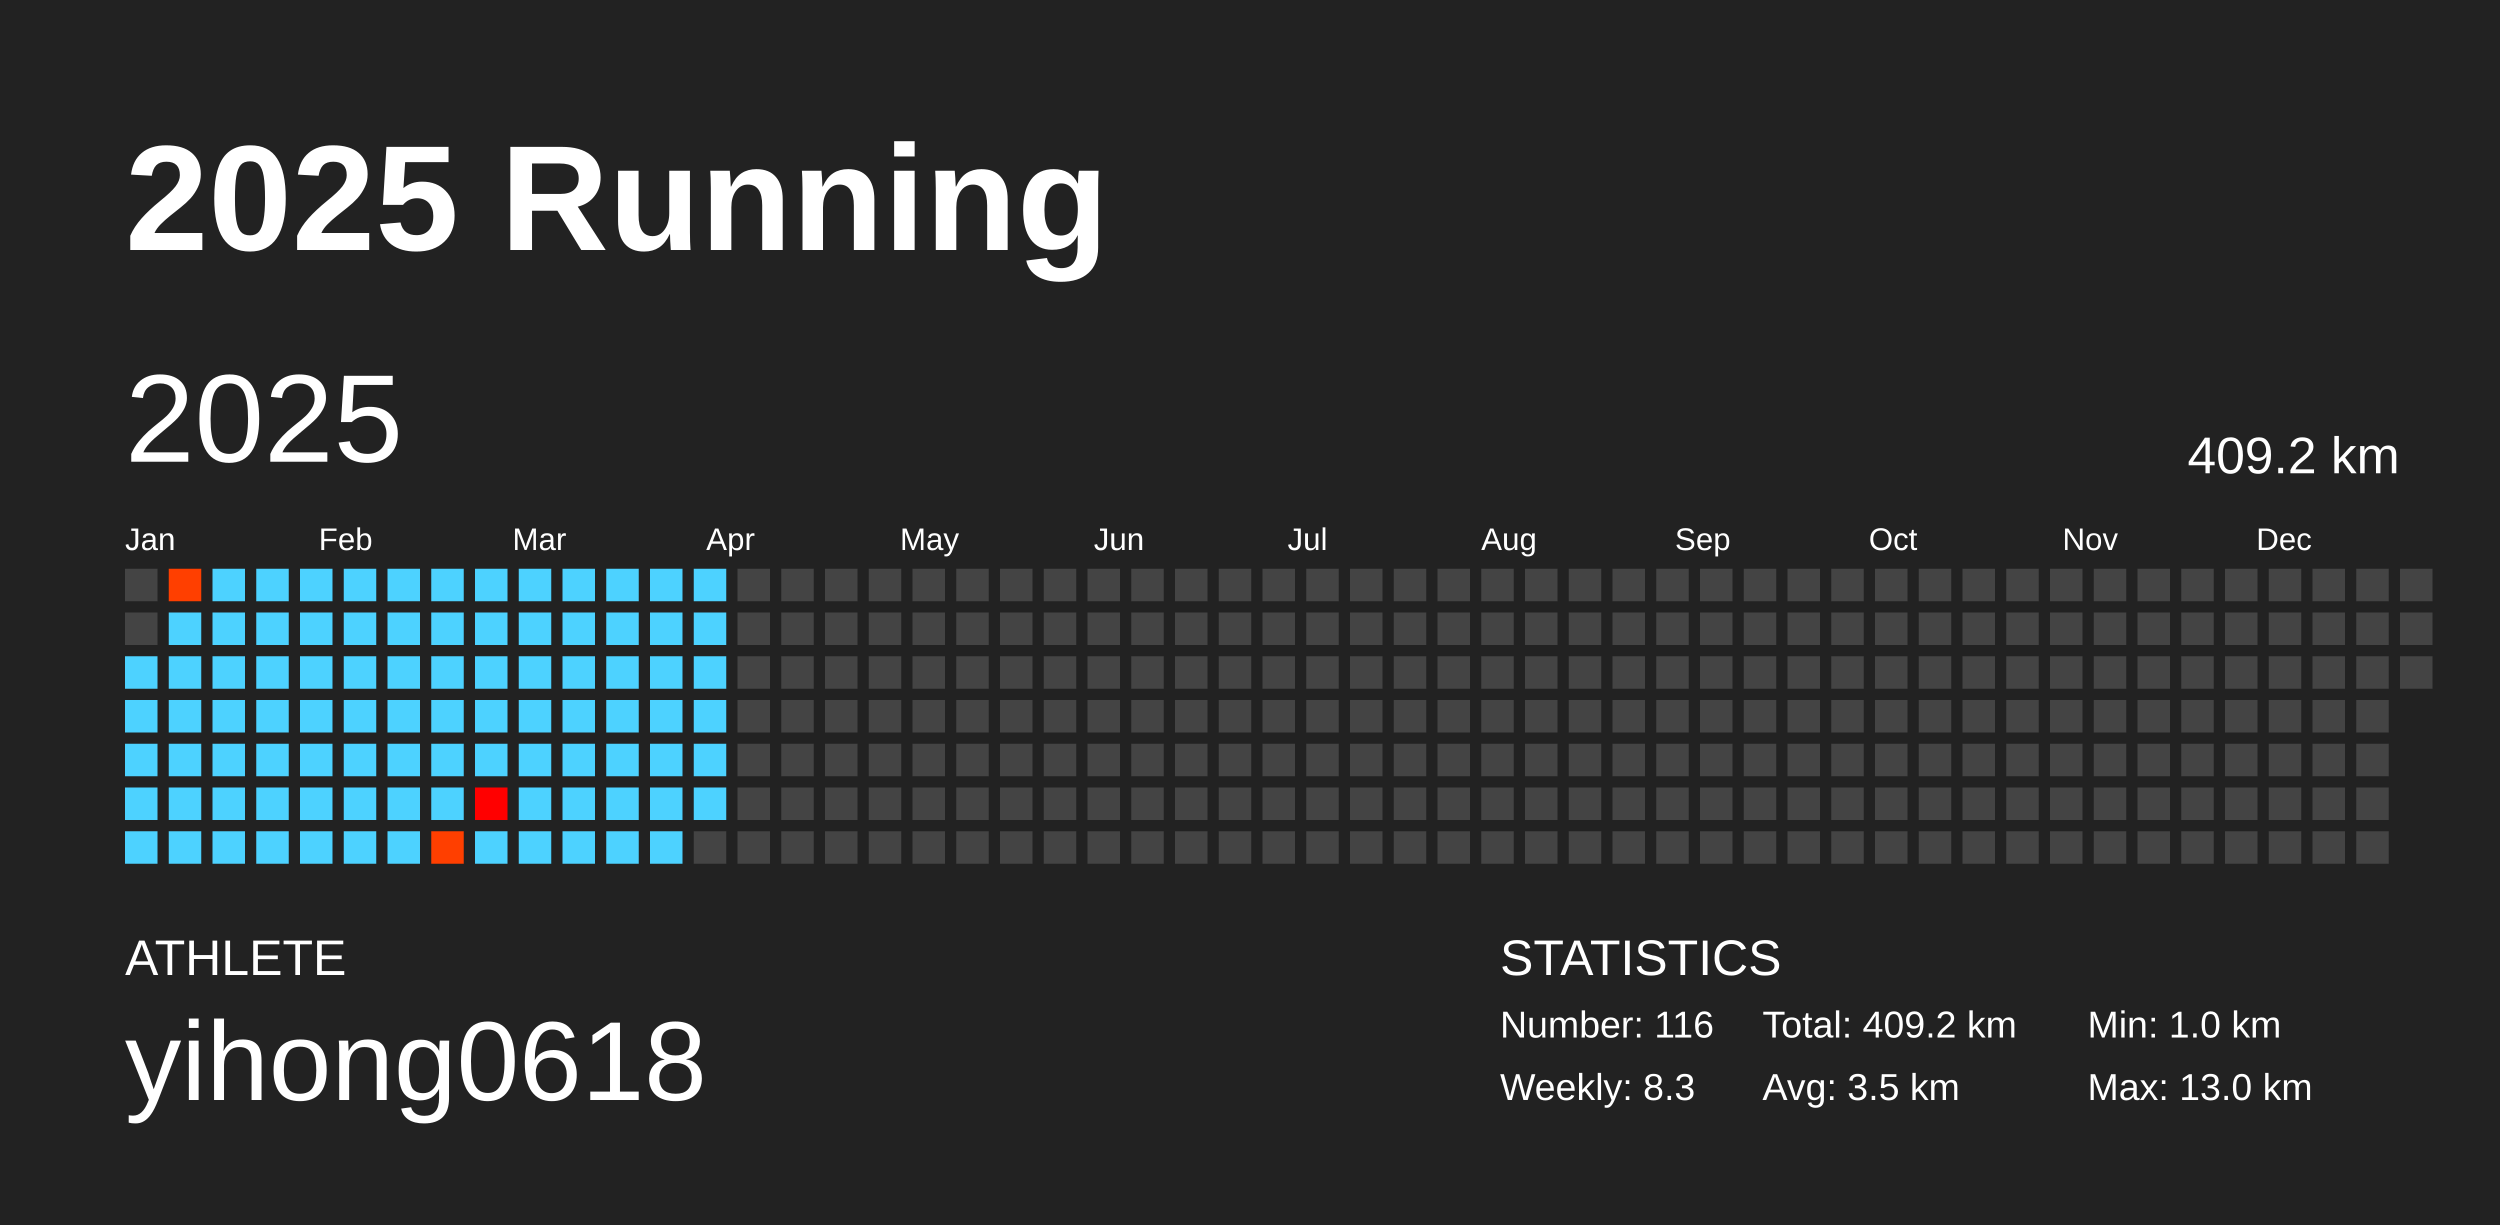
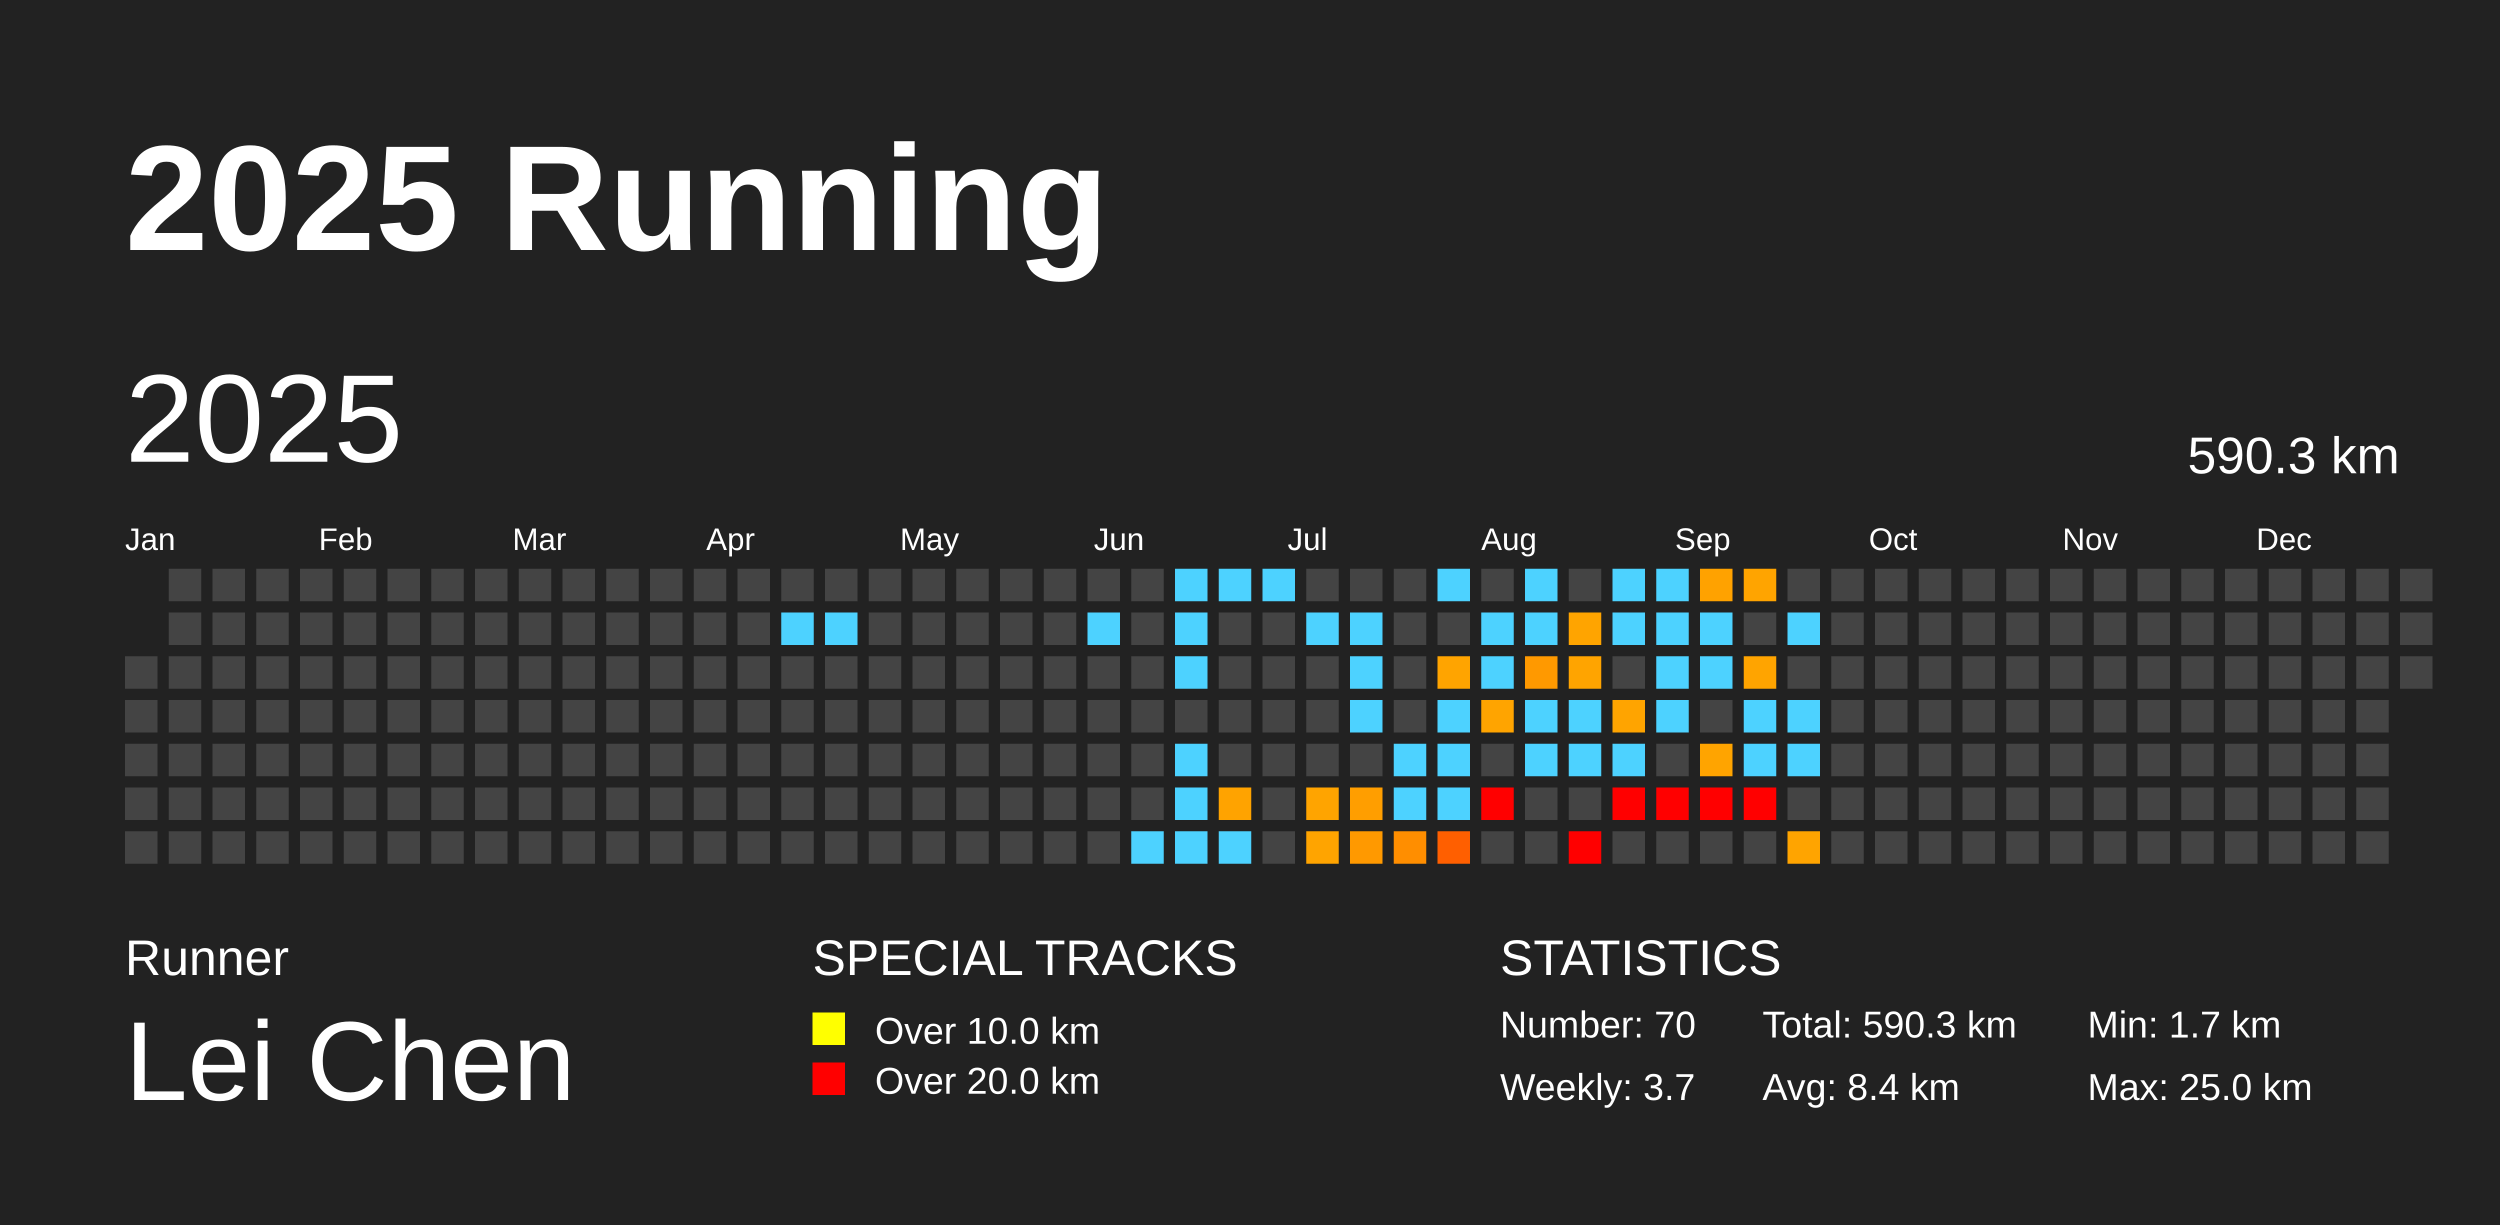
<svg xmlns="http://www.w3.org/2000/svg" baseProfile="full" height="98mm" version="1.1" viewBox="0,0,200,98" width="200mm">
  <defs />
  <rect fill="#222222" height="98" width="200" x="0" y="0" />
  <text fill="#FFFFFF" style="font-size:12px; font-family:Arial; font-weight:bold;" x="10" y="20">2025 Running</text>
-   <text fill="#FFFFFF" style="font-size:4px; font-family:Arial" x="10" y="78">ATHLETE</text>
-   <text fill="#FFFFFF" style="font-size:9px; font-family:Arial" x="10" y="88">yihong0618</text>
+   <text fill="#FFFFFF" style="font-size:4px; font-family:Arial" x="10" y="78">Runner</text>
+   <text fill="#FFFFFF" style="font-size:9px; font-family:Arial" x="10" y="88">Lei Chen</text>
+   <text fill="#FFFFFF" style="font-size:4px; font-family:Arial" x="65" y="78">SPECIAL TRACKS</text>
+   <rect fill="yellow" height="2.6" width="2.6" x="65" y="81" />
+   <text fill="#FFFFFF" style="font-size:3px; font-family:Arial" x="70" y="83.5">Over 10.0 km</text>
+   <rect fill="red" height="2.6" width="2.6" x="65" y="85" />
+   <text fill="#FFFFFF" style="font-size:3px; font-family:Arial" x="70" y="87.5">Over 20.0 km</text>
  <text fill="#FFFFFF" style="font-size:4px; font-family:Arial" x="120" y="78">STATISTICS</text>
-   <text fill="#FFFFFF" style="font-size:3px; font-family:Arial" x="120" y="83">Number: 116</text>
-   <text fill="#FFFFFF" style="font-size:3px; font-family:Arial" x="120" y="88">Weekly: 8.3</text>
-   <text fill="#FFFFFF" style="font-size:3px; font-family:Arial" x="141" y="83">Total: 409.2 km</text>
-   <text fill="#FFFFFF" style="font-size:3px; font-family:Arial" x="141" y="88">Avg: 3.5 km</text>
-   <text fill="#FFFFFF" style="font-size:3px; font-family:Arial" x="167" y="83">Min: 1.0 km</text>
-   <text fill="#FFFFFF" style="font-size:3px; font-family:Arial" x="167" y="88">Max: 13.0 km</text>
+   <text fill="#FFFFFF" style="font-size:3px; font-family:Arial" x="120" y="83">Number: 70</text>
+   <text fill="#FFFFFF" style="font-size:3px; font-family:Arial" x="120" y="88">Weekly: 3.7</text>
+   <text fill="#FFFFFF" style="font-size:3px; font-family:Arial" x="141" y="83">Total: 590.3 km</text>
+   <text fill="#FFFFFF" style="font-size:3px; font-family:Arial" x="141" y="88">Avg: 8.4 km</text>
+   <text fill="#FFFFFF" style="font-size:3px; font-family:Arial" x="167" y="83">Min: 1.7 km</text>
+   <text fill="#FFFFFF" style="font-size:3px; font-family:Arial" x="167" y="88">Max: 25.0 km</text>
  <text dominant-baseline="hanging" fill="#FFFFFF" style="font-size:10.0px; font-family:Arial;" x="10" y="30">2025</text>
-   <text dominant-baseline="hanging" fill="#FFFFFF" style="font-size:4.125px; font-family:Arial;" x="175" y="35">409.2 km</text>
+   <text dominant-baseline="hanging" fill="#FFFFFF" style="font-size:4.125px; font-family:Arial;" x="175" y="35">590.3 km</text>
  <text fill="#FFFFFF" style="font-size:2.5px; font-family:Arial" x="10.0" y="44">Jan</text>
  <text fill="#FFFFFF" style="font-size:2.5px; font-family:Arial" x="25.5" y="44">Feb</text>
  <text fill="#FFFFFF" style="font-size:2.5px; font-family:Arial" x="41.0" y="44">Mar</text>
  <text fill="#FFFFFF" style="font-size:2.5px; font-family:Arial" x="56.5" y="44">Apr</text>
  <text fill="#FFFFFF" style="font-size:2.5px; font-family:Arial" x="72.0" y="44">May</text>
  <text fill="#FFFFFF" style="font-size:2.5px; font-family:Arial" x="87.5" y="44">Jun</text>
  <text fill="#FFFFFF" style="font-size:2.5px; font-family:Arial" x="103.0" y="44">Jul</text>
  <text fill="#FFFFFF" style="font-size:2.5px; font-family:Arial" x="118.5" y="44">Aug</text>
  <text fill="#FFFFFF" style="font-size:2.5px; font-family:Arial" x="134.0" y="44">Sep</text>
  <text fill="#FFFFFF" style="font-size:2.5px; font-family:Arial" x="149.5" y="44">Oct</text>
  <text fill="#FFFFFF" style="font-size:2.5px; font-family:Arial" x="165.0" y="44">Nov</text>
  <text fill="#FFFFFF" style="font-size:2.5px; font-family:Arial" x="180.5" y="44">Dec</text>
-   <rect fill="#444444" height="2.6" width="2.6" x="10.0" y="45.5" />
-   <rect fill="#444444" height="2.6" width="2.6" x="10.0" y="49.0" />
-   <rect fill="#4dd2ff" height="2.6" width="2.6" x="10.0" y="52.5" />
-   <rect fill="#4dd2ff" height="2.6" width="2.6" x="10.0" y="56.0" />
-   <rect fill="#4dd2ff" height="2.6" width="2.6" x="10.0" y="59.5" />
-   <rect fill="#4dd2ff" height="2.6" width="2.6" x="10.0" y="63.0" />
-   <rect fill="#4dd2ff" height="2.6" width="2.6" x="10.0" y="66.5" />
-   <rect fill="#ff3f00" height="2.6" width="2.6" x="13.5" y="45.5" />
-   <rect fill="#4dd2ff" height="2.6" width="2.6" x="13.5" y="49.0" />
-   <rect fill="#4dd2ff" height="2.6" width="2.6" x="13.5" y="52.5" />
-   <rect fill="#4dd2ff" height="2.6" width="2.6" x="13.5" y="56.0" />
-   <rect fill="#4dd2ff" height="2.6" width="2.6" x="13.5" y="59.5" />
-   <rect fill="#4dd2ff" height="2.6" width="2.6" x="13.5" y="63.0" />
-   <rect fill="#4dd2ff" height="2.6" width="2.6" x="13.5" y="66.5" />
-   <rect fill="#4dd2ff" height="2.6" width="2.6" x="17.0" y="45.5" />
-   <rect fill="#4dd2ff" height="2.6" width="2.6" x="17.0" y="49.0" />
-   <rect fill="#4dd2ff" height="2.6" width="2.6" x="17.0" y="52.5" />
-   <rect fill="#4dd2ff" height="2.6" width="2.6" x="17.0" y="56.0" />
-   <rect fill="#4dd2ff" height="2.6" width="2.6" x="17.0" y="59.5" />
-   <rect fill="#4dd2ff" height="2.6" width="2.6" x="17.0" y="63.0" />
-   <rect fill="#4dd2ff" height="2.6" width="2.6" x="17.0" y="66.5" />
-   <rect fill="#4dd2ff" height="2.6" width="2.6" x="20.5" y="45.5" />
-   <rect fill="#4dd2ff" height="2.6" width="2.6" x="20.5" y="49.0" />
-   <rect fill="#4dd2ff" height="2.6" width="2.6" x="20.5" y="52.5" />
-   <rect fill="#4dd2ff" height="2.6" width="2.6" x="20.5" y="56.0" />
-   <rect fill="#4dd2ff" height="2.6" width="2.6" x="20.5" y="59.5" />
-   <rect fill="#4dd2ff" height="2.6" width="2.6" x="20.5" y="63.0" />
-   <rect fill="#4dd2ff" height="2.6" width="2.6" x="20.5" y="66.5" />
-   <rect fill="#4dd2ff" height="2.6" width="2.6" x="24.0" y="45.5" />
-   <rect fill="#4dd2ff" height="2.6" width="2.6" x="24.0" y="49.0" />
-   <rect fill="#4dd2ff" height="2.6" width="2.6" x="24.0" y="52.5" />
-   <rect fill="#4dd2ff" height="2.6" width="2.6" x="24.0" y="56.0" />
-   <rect fill="#4dd2ff" height="2.6" width="2.6" x="24.0" y="59.5" />
-   <rect fill="#4dd2ff" height="2.6" width="2.6" x="24.0" y="63.0" />
-   <rect fill="#4dd2ff" height="2.6" width="2.6" x="24.0" y="66.5" />
-   <rect fill="#4dd2ff" height="2.6" width="2.6" x="27.5" y="45.5" />
-   <rect fill="#4dd2ff" height="2.6" width="2.6" x="27.5" y="49.0" />
-   <rect fill="#4dd2ff" height="2.6" width="2.6" x="27.5" y="52.5" />
-   <rect fill="#4dd2ff" height="2.6" width="2.6" x="27.5" y="56.0" />
-   <rect fill="#4dd2ff" height="2.6" width="2.6" x="27.5" y="59.5" />
-   <rect fill="#4dd2ff" height="2.6" width="2.6" x="27.5" y="63.0" />
-   <rect fill="#4dd2ff" height="2.6" width="2.6" x="27.5" y="66.5" />
-   <rect fill="#4dd2ff" height="2.6" width="2.6" x="31.0" y="45.5" />
-   <rect fill="#4dd2ff" height="2.6" width="2.6" x="31.0" y="49.0" />
-   <rect fill="#4dd2ff" height="2.6" width="2.6" x="31.0" y="52.5" />
-   <rect fill="#4dd2ff" height="2.6" width="2.6" x="31.0" y="56.0" />
-   <rect fill="#4dd2ff" height="2.6" width="2.6" x="31.0" y="59.5" />
-   <rect fill="#4dd2ff" height="2.6" width="2.6" x="31.0" y="63.0" />
-   <rect fill="#4dd2ff" height="2.6" width="2.6" x="31.0" y="66.5" />
-   <rect fill="#4dd2ff" height="2.6" width="2.6" x="34.5" y="45.5" />
-   <rect fill="#4dd2ff" height="2.6" width="2.6" x="34.5" y="49.0" />
-   <rect fill="#4dd2ff" height="2.6" width="2.6" x="34.5" y="52.5" />
-   <rect fill="#4dd2ff" height="2.6" width="2.6" x="34.5" y="56.0" />
-   <rect fill="#4dd2ff" height="2.6" width="2.6" x="34.5" y="59.5" />
-   <rect fill="#4dd2ff" height="2.6" width="2.6" x="34.5" y="63.0" />
-   <rect fill="#ff3f00" height="2.6" width="2.6" x="34.5" y="66.5" />
-   <rect fill="#4dd2ff" height="2.6" width="2.6" x="38.0" y="45.5" />
-   <rect fill="#4dd2ff" height="2.6" width="2.6" x="38.0" y="49.0" />
-   <rect fill="#4dd2ff" height="2.6" width="2.6" x="38.0" y="52.5" />
-   <rect fill="#4dd2ff" height="2.6" width="2.6" x="38.0" y="56.0" />
-   <rect fill="#4dd2ff" height="2.6" width="2.6" x="38.0" y="59.5" />
-   <rect fill="#ff0000" height="2.6" width="2.6" x="38.0" y="63.0" />
-   <rect fill="#4dd2ff" height="2.6" width="2.6" x="38.0" y="66.5" />
-   <rect fill="#4dd2ff" height="2.6" width="2.6" x="41.5" y="45.5" />
-   <rect fill="#4dd2ff" height="2.6" width="2.6" x="41.5" y="49.0" />
-   <rect fill="#4dd2ff" height="2.6" width="2.6" x="41.5" y="52.5" />
-   <rect fill="#4dd2ff" height="2.6" width="2.6" x="41.5" y="56.0" />
-   <rect fill="#4dd2ff" height="2.6" width="2.6" x="41.5" y="59.5" />
-   <rect fill="#4dd2ff" height="2.6" width="2.6" x="41.5" y="63.0" />
-   <rect fill="#4dd2ff" height="2.6" width="2.6" x="41.5" y="66.5" />
-   <rect fill="#4dd2ff" height="2.6" width="2.6" x="45.0" y="45.5" />
-   <rect fill="#4dd2ff" height="2.6" width="2.6" x="45.0" y="49.0" />
-   <rect fill="#4dd2ff" height="2.6" width="2.6" x="45.0" y="52.5" />
-   <rect fill="#4dd2ff" height="2.6" width="2.6" x="45.0" y="56.0" />
-   <rect fill="#4dd2ff" height="2.6" width="2.6" x="45.0" y="59.5" />
-   <rect fill="#4dd2ff" height="2.6" width="2.6" x="45.0" y="63.0" />
-   <rect fill="#4dd2ff" height="2.6" width="2.6" x="45.0" y="66.5" />
-   <rect fill="#4dd2ff" height="2.6" width="2.6" x="48.5" y="45.5" />
-   <rect fill="#4dd2ff" height="2.6" width="2.6" x="48.5" y="49.0" />
-   <rect fill="#4dd2ff" height="2.6" width="2.6" x="48.5" y="52.5" />
-   <rect fill="#4dd2ff" height="2.6" width="2.6" x="48.5" y="56.0" />
-   <rect fill="#4dd2ff" height="2.6" width="2.6" x="48.5" y="59.5" />
-   <rect fill="#4dd2ff" height="2.6" width="2.6" x="48.5" y="63.0" />
-   <rect fill="#4dd2ff" height="2.6" width="2.6" x="48.5" y="66.5" />
-   <rect fill="#4dd2ff" height="2.6" width="2.6" x="52.0" y="45.5" />
-   <rect fill="#4dd2ff" height="2.6" width="2.6" x="52.0" y="49.0" />
-   <rect fill="#4dd2ff" height="2.6" width="2.6" x="52.0" y="52.5" />
-   <rect fill="#4dd2ff" height="2.6" width="2.6" x="52.0" y="56.0" />
-   <rect fill="#4dd2ff" height="2.6" width="2.6" x="52.0" y="59.5" />
-   <rect fill="#4dd2ff" height="2.6" width="2.6" x="52.0" y="63.0" />
-   <rect fill="#4dd2ff" height="2.6" width="2.6" x="52.0" y="66.5" />
-   <rect fill="#4dd2ff" height="2.6" width="2.6" x="55.5" y="45.5" />
-   <rect fill="#4dd2ff" height="2.6" width="2.6" x="55.5" y="49.0" />
-   <rect fill="#4dd2ff" height="2.6" width="2.6" x="55.5" y="52.5" />
-   <rect fill="#4dd2ff" height="2.6" width="2.6" x="55.5" y="56.0" />
-   <rect fill="#4dd2ff" height="2.6" width="2.6" x="55.5" y="59.5" />
-   <rect fill="#4dd2ff" height="2.6" width="2.6" x="55.5" y="63.0" />
+   <rect fill="#444444" height="2.6" width="2.6" x="10.0" y="52.5" />
+   <rect fill="#444444" height="2.6" width="2.6" x="10.0" y="56.0" />
+   <rect fill="#444444" height="2.6" width="2.6" x="10.0" y="59.5" />
+   <rect fill="#444444" height="2.6" width="2.6" x="10.0" y="63.0" />
+   <rect fill="#444444" height="2.6" width="2.6" x="10.0" y="66.5" />
+   <rect fill="#444444" height="2.6" width="2.6" x="13.5" y="45.5" />
+   <rect fill="#444444" height="2.6" width="2.6" x="13.5" y="49.0" />
+   <rect fill="#444444" height="2.6" width="2.6" x="13.5" y="52.5" />
+   <rect fill="#444444" height="2.6" width="2.6" x="13.5" y="56.0" />
+   <rect fill="#444444" height="2.6" width="2.6" x="13.5" y="59.5" />
+   <rect fill="#444444" height="2.6" width="2.6" x="13.5" y="63.0" />
+   <rect fill="#444444" height="2.6" width="2.6" x="13.5" y="66.5" />
+   <rect fill="#444444" height="2.6" width="2.6" x="17.0" y="45.5" />
+   <rect fill="#444444" height="2.6" width="2.6" x="17.0" y="49.0" />
+   <rect fill="#444444" height="2.6" width="2.6" x="17.0" y="52.5" />
+   <rect fill="#444444" height="2.6" width="2.6" x="17.0" y="56.0" />
+   <rect fill="#444444" height="2.6" width="2.6" x="17.0" y="59.5" />
+   <rect fill="#444444" height="2.6" width="2.6" x="17.0" y="63.0" />
+   <rect fill="#444444" height="2.6" width="2.6" x="17.0" y="66.5" />
+   <rect fill="#444444" height="2.6" width="2.6" x="20.5" y="45.5" />
+   <rect fill="#444444" height="2.6" width="2.6" x="20.5" y="49.0" />
+   <rect fill="#444444" height="2.6" width="2.6" x="20.5" y="52.5" />
+   <rect fill="#444444" height="2.6" width="2.6" x="20.5" y="56.0" />
+   <rect fill="#444444" height="2.6" width="2.6" x="20.5" y="59.5" />
+   <rect fill="#444444" height="2.6" width="2.6" x="20.5" y="63.0" />
+   <rect fill="#444444" height="2.6" width="2.6" x="20.5" y="66.5" />
+   <rect fill="#444444" height="2.6" width="2.6" x="24.0" y="45.5" />
+   <rect fill="#444444" height="2.6" width="2.6" x="24.0" y="49.0" />
+   <rect fill="#444444" height="2.6" width="2.6" x="24.0" y="52.5" />
+   <rect fill="#444444" height="2.6" width="2.6" x="24.0" y="56.0" />
+   <rect fill="#444444" height="2.6" width="2.6" x="24.0" y="59.5" />
+   <rect fill="#444444" height="2.6" width="2.6" x="24.0" y="63.0" />
+   <rect fill="#444444" height="2.6" width="2.6" x="24.0" y="66.5" />
+   <rect fill="#444444" height="2.6" width="2.6" x="27.5" y="45.5" />
+   <rect fill="#444444" height="2.6" width="2.6" x="27.5" y="49.0" />
+   <rect fill="#444444" height="2.6" width="2.6" x="27.5" y="52.5" />
+   <rect fill="#444444" height="2.6" width="2.6" x="27.5" y="56.0" />
+   <rect fill="#444444" height="2.6" width="2.6" x="27.5" y="59.5" />
+   <rect fill="#444444" height="2.6" width="2.6" x="27.5" y="63.0" />
+   <rect fill="#444444" height="2.6" width="2.6" x="27.5" y="66.5" />
+   <rect fill="#444444" height="2.6" width="2.6" x="31.0" y="45.5" />
+   <rect fill="#444444" height="2.6" width="2.6" x="31.0" y="49.0" />
+   <rect fill="#444444" height="2.6" width="2.6" x="31.0" y="52.5" />
+   <rect fill="#444444" height="2.6" width="2.6" x="31.0" y="56.0" />
+   <rect fill="#444444" height="2.6" width="2.6" x="31.0" y="59.5" />
+   <rect fill="#444444" height="2.6" width="2.6" x="31.0" y="63.0" />
+   <rect fill="#444444" height="2.6" width="2.6" x="31.0" y="66.5" />
+   <rect fill="#444444" height="2.6" width="2.6" x="34.5" y="45.5" />
+   <rect fill="#444444" height="2.6" width="2.6" x="34.5" y="49.0" />
+   <rect fill="#444444" height="2.6" width="2.6" x="34.5" y="52.5" />
+   <rect fill="#444444" height="2.6" width="2.6" x="34.5" y="56.0" />
+   <rect fill="#444444" height="2.6" width="2.6" x="34.5" y="59.5" />
+   <rect fill="#444444" height="2.6" width="2.6" x="34.5" y="63.0" />
+   <rect fill="#444444" height="2.6" width="2.6" x="34.5" y="66.5" />
+   <rect fill="#444444" height="2.6" width="2.6" x="38.0" y="45.5" />
+   <rect fill="#444444" height="2.6" width="2.6" x="38.0" y="49.0" />
+   <rect fill="#444444" height="2.6" width="2.6" x="38.0" y="52.5" />
+   <rect fill="#444444" height="2.6" width="2.6" x="38.0" y="56.0" />
+   <rect fill="#444444" height="2.6" width="2.6" x="38.0" y="59.5" />
+   <rect fill="#444444" height="2.6" width="2.6" x="38.0" y="63.0" />
+   <rect fill="#444444" height="2.6" width="2.6" x="38.0" y="66.5" />
+   <rect fill="#444444" height="2.6" width="2.6" x="41.5" y="45.5" />
+   <rect fill="#444444" height="2.6" width="2.6" x="41.5" y="49.0" />
+   <rect fill="#444444" height="2.6" width="2.6" x="41.5" y="52.5" />
+   <rect fill="#444444" height="2.6" width="2.6" x="41.5" y="56.0" />
+   <rect fill="#444444" height="2.6" width="2.6" x="41.5" y="59.5" />
+   <rect fill="#444444" height="2.6" width="2.6" x="41.5" y="63.0" />
+   <rect fill="#444444" height="2.6" width="2.6" x="41.5" y="66.5" />
+   <rect fill="#444444" height="2.6" width="2.6" x="45.0" y="45.5" />
+   <rect fill="#444444" height="2.6" width="2.6" x="45.0" y="49.0" />
+   <rect fill="#444444" height="2.6" width="2.6" x="45.0" y="52.5" />
+   <rect fill="#444444" height="2.6" width="2.6" x="45.0" y="56.0" />
+   <rect fill="#444444" height="2.6" width="2.6" x="45.0" y="59.5" />
+   <rect fill="#444444" height="2.6" width="2.6" x="45.0" y="63.0" />
+   <rect fill="#444444" height="2.6" width="2.6" x="45.0" y="66.5" />
+   <rect fill="#444444" height="2.6" width="2.6" x="48.5" y="45.5" />
+   <rect fill="#444444" height="2.6" width="2.6" x="48.5" y="49.0" />
+   <rect fill="#444444" height="2.6" width="2.6" x="48.5" y="52.5" />
+   <rect fill="#444444" height="2.6" width="2.6" x="48.5" y="56.0" />
+   <rect fill="#444444" height="2.6" width="2.6" x="48.5" y="59.5" />
+   <rect fill="#444444" height="2.6" width="2.6" x="48.5" y="63.0" />
+   <rect fill="#444444" height="2.6" width="2.6" x="48.5" y="66.5" />
+   <rect fill="#444444" height="2.6" width="2.6" x="52.0" y="45.5" />
+   <rect fill="#444444" height="2.6" width="2.6" x="52.0" y="49.0" />
+   <rect fill="#444444" height="2.6" width="2.6" x="52.0" y="52.5" />
+   <rect fill="#444444" height="2.6" width="2.6" x="52.0" y="56.0" />
+   <rect fill="#444444" height="2.6" width="2.6" x="52.0" y="59.5" />
+   <rect fill="#444444" height="2.6" width="2.6" x="52.0" y="63.0" />
+   <rect fill="#444444" height="2.6" width="2.6" x="52.0" y="66.5" />
+   <rect fill="#444444" height="2.6" width="2.6" x="55.5" y="45.5" />
+   <rect fill="#444444" height="2.6" width="2.6" x="55.5" y="49.0" />
+   <rect fill="#444444" height="2.6" width="2.6" x="55.5" y="52.5" />
+   <rect fill="#444444" height="2.6" width="2.6" x="55.5" y="56.0" />
+   <rect fill="#444444" height="2.6" width="2.6" x="55.5" y="59.5" />
+   <rect fill="#444444" height="2.6" width="2.6" x="55.5" y="63.0" />
  <rect fill="#444444" height="2.6" width="2.6" x="55.5" y="66.5" />
  <rect fill="#444444" height="2.6" width="2.6" x="59.0" y="45.5" />
  <rect fill="#444444" height="2.6" width="2.6" x="59.0" y="49.0" />
  <rect fill="#444444" height="2.6" width="2.6" x="59.0" y="52.5" />
  <rect fill="#444444" height="2.6" width="2.6" x="59.0" y="56.0" />
  <rect fill="#444444" height="2.6" width="2.6" x="59.0" y="59.5" />
  <rect fill="#444444" height="2.6" width="2.6" x="59.0" y="63.0" />
  <rect fill="#444444" height="2.6" width="2.6" x="59.0" y="66.5" />
  <rect fill="#444444" height="2.6" width="2.6" x="62.5" y="45.5" />
-   <rect fill="#444444" height="2.6" width="2.6" x="62.5" y="49.0" />
+   <rect fill="#4dd2ff" height="2.6" width="2.6" x="62.5" y="49.0" />
  <rect fill="#444444" height="2.6" width="2.6" x="62.5" y="52.5" />
  <rect fill="#444444" height="2.6" width="2.6" x="62.5" y="56.0" />
  <rect fill="#444444" height="2.6" width="2.6" x="62.5" y="59.5" />
  <rect fill="#444444" height="2.6" width="2.6" x="62.5" y="63.0" />
  <rect fill="#444444" height="2.6" width="2.6" x="62.5" y="66.5" />
  <rect fill="#444444" height="2.6" width="2.6" x="66.0" y="45.5" />
-   <rect fill="#444444" height="2.6" width="2.6" x="66.0" y="49.0" />
+   <rect fill="#4dd2ff" height="2.6" width="2.6" x="66.0" y="49.0" />
  <rect fill="#444444" height="2.6" width="2.6" x="66.0" y="52.5" />
  <rect fill="#444444" height="2.6" width="2.6" x="66.0" y="56.0" />
  <rect fill="#444444" height="2.6" width="2.6" x="66.0" y="59.5" />
  <rect fill="#444444" height="2.6" width="2.6" x="66.0" y="63.0" />
  <rect fill="#444444" height="2.6" width="2.6" x="66.0" y="66.5" />
  <rect fill="#444444" height="2.6" width="2.6" x="69.5" y="45.5" />
  <rect fill="#444444" height="2.6" width="2.6" x="69.5" y="49.0" />
  <rect fill="#444444" height="2.6" width="2.6" x="69.5" y="52.5" />
  <rect fill="#444444" height="2.6" width="2.6" x="69.5" y="56.0" />
  <rect fill="#444444" height="2.6" width="2.6" x="69.5" y="59.5" />
  <rect fill="#444444" height="2.6" width="2.6" x="69.5" y="63.0" />
  <rect fill="#444444" height="2.6" width="2.6" x="69.5" y="66.5" />
  <rect fill="#444444" height="2.6" width="2.6" x="73.0" y="45.5" />
  <rect fill="#444444" height="2.6" width="2.6" x="73.0" y="49.0" />
  <rect fill="#444444" height="2.6" width="2.6" x="73.0" y="52.5" />
  <rect fill="#444444" height="2.6" width="2.6" x="73.0" y="56.0" />
  <rect fill="#444444" height="2.6" width="2.6" x="73.0" y="59.5" />
  <rect fill="#444444" height="2.6" width="2.6" x="73.0" y="63.0" />
  <rect fill="#444444" height="2.6" width="2.6" x="73.0" y="66.5" />
  <rect fill="#444444" height="2.6" width="2.6" x="76.5" y="45.5" />
  <rect fill="#444444" height="2.6" width="2.6" x="76.5" y="49.0" />
  <rect fill="#444444" height="2.6" width="2.6" x="76.5" y="52.5" />
  <rect fill="#444444" height="2.6" width="2.6" x="76.5" y="56.0" />
  <rect fill="#444444" height="2.6" width="2.6" x="76.5" y="59.5" />
  <rect fill="#444444" height="2.6" width="2.6" x="76.5" y="63.0" />
  <rect fill="#444444" height="2.6" width="2.6" x="76.5" y="66.5" />
  <rect fill="#444444" height="2.6" width="2.6" x="80.0" y="45.5" />
  <rect fill="#444444" height="2.6" width="2.6" x="80.0" y="49.0" />
  <rect fill="#444444" height="2.6" width="2.6" x="80.0" y="52.5" />
  <rect fill="#444444" height="2.6" width="2.6" x="80.0" y="56.0" />
  <rect fill="#444444" height="2.6" width="2.6" x="80.0" y="59.5" />
  <rect fill="#444444" height="2.6" width="2.6" x="80.0" y="63.0" />
  <rect fill="#444444" height="2.6" width="2.6" x="80.0" y="66.5" />
  <rect fill="#444444" height="2.6" width="2.6" x="83.5" y="45.5" />
  <rect fill="#444444" height="2.6" width="2.6" x="83.5" y="49.0" />
  <rect fill="#444444" height="2.6" width="2.6" x="83.5" y="52.5" />
  <rect fill="#444444" height="2.6" width="2.6" x="83.5" y="56.0" />
  <rect fill="#444444" height="2.6" width="2.6" x="83.5" y="59.5" />
  <rect fill="#444444" height="2.6" width="2.6" x="83.5" y="63.0" />
  <rect fill="#444444" height="2.6" width="2.6" x="83.5" y="66.5" />
  <rect fill="#444444" height="2.6" width="2.6" x="87.0" y="45.5" />
-   <rect fill="#444444" height="2.6" width="2.6" x="87.0" y="49.0" />
+   <rect fill="#4dd2ff" height="2.6" width="2.6" x="87.0" y="49.0" />
  <rect fill="#444444" height="2.6" width="2.6" x="87.0" y="52.5" />
  <rect fill="#444444" height="2.6" width="2.6" x="87.0" y="56.0" />
  <rect fill="#444444" height="2.6" width="2.6" x="87.0" y="59.5" />
  <rect fill="#444444" height="2.6" width="2.6" x="87.0" y="63.0" />
  <rect fill="#444444" height="2.6" width="2.6" x="87.0" y="66.5" />
  <rect fill="#444444" height="2.6" width="2.6" x="90.5" y="45.5" />
  <rect fill="#444444" height="2.6" width="2.6" x="90.5" y="49.0" />
  <rect fill="#444444" height="2.6" width="2.6" x="90.5" y="52.5" />
  <rect fill="#444444" height="2.6" width="2.6" x="90.5" y="56.0" />
  <rect fill="#444444" height="2.6" width="2.6" x="90.5" y="59.5" />
  <rect fill="#444444" height="2.6" width="2.6" x="90.5" y="63.0" />
-   <rect fill="#444444" height="2.6" width="2.6" x="90.5" y="66.5" />
-   <rect fill="#444444" height="2.6" width="2.6" x="94.0" y="45.5" />
-   <rect fill="#444444" height="2.6" width="2.6" x="94.0" y="49.0" />
-   <rect fill="#444444" height="2.6" width="2.6" x="94.0" y="52.5" />
+   <rect fill="#4dd2ff" height="2.6" width="2.6" x="90.5" y="66.5" />
+   <rect fill="#4dd2ff" height="2.6" width="2.6" x="94.0" y="45.5" />
+   <rect fill="#4dd2ff" height="2.6" width="2.6" x="94.0" y="49.0" />
+   <rect fill="#4dd2ff" height="2.6" width="2.6" x="94.0" y="52.5" />
  <rect fill="#444444" height="2.6" width="2.6" x="94.0" y="56.0" />
-   <rect fill="#444444" height="2.6" width="2.6" x="94.0" y="59.5" />
-   <rect fill="#444444" height="2.6" width="2.6" x="94.0" y="63.0" />
-   <rect fill="#444444" height="2.6" width="2.6" x="94.0" y="66.5" />
-   <rect fill="#444444" height="2.6" width="2.6" x="97.5" y="45.5" />
+   <rect fill="#4dd2ff" height="2.6" width="2.6" x="94.0" y="59.5" />
+   <rect fill="#4dd2ff" height="2.6" width="2.6" x="94.0" y="63.0" />
+   <rect fill="#4dd2ff" height="2.6" width="2.6" x="94.0" y="66.5" />
+   <rect fill="#4dd2ff" height="2.6" width="2.6" x="97.5" y="45.5" />
  <rect fill="#444444" height="2.6" width="2.6" x="97.5" y="49.0" />
  <rect fill="#444444" height="2.6" width="2.6" x="97.5" y="52.5" />
  <rect fill="#444444" height="2.6" width="2.6" x="97.5" y="56.0" />
  <rect fill="#444444" height="2.6" width="2.6" x="97.5" y="59.5" />
-   <rect fill="#444444" height="2.6" width="2.6" x="97.5" y="63.0" />
-   <rect fill="#444444" height="2.6" width="2.6" x="97.5" y="66.5" />
-   <rect fill="#444444" height="2.6" width="2.6" x="101.0" y="45.5" />
+   <rect fill="#ffa300" height="2.6" width="2.6" x="97.5" y="63.0" />
+   <rect fill="#4dd2ff" height="2.6" width="2.6" x="97.5" y="66.5" />
+   <rect fill="#4dd2ff" height="2.6" width="2.6" x="101.0" y="45.5" />
  <rect fill="#444444" height="2.6" width="2.6" x="101.0" y="49.0" />
  <rect fill="#444444" height="2.6" width="2.6" x="101.0" y="52.5" />
  <rect fill="#444444" height="2.6" width="2.6" x="101.0" y="56.0" />
  <rect fill="#444444" height="2.6" width="2.6" x="101.0" y="59.5" />
  <rect fill="#444444" height="2.6" width="2.6" x="101.0" y="63.0" />
  <rect fill="#444444" height="2.6" width="2.6" x="101.0" y="66.5" />
  <rect fill="#444444" height="2.6" width="2.6" x="104.5" y="45.5" />
-   <rect fill="#444444" height="2.6" width="2.6" x="104.5" y="49.0" />
+   <rect fill="#4dd2ff" height="2.6" width="2.6" x="104.5" y="49.0" />
  <rect fill="#444444" height="2.6" width="2.6" x="104.5" y="52.5" />
  <rect fill="#444444" height="2.6" width="2.6" x="104.5" y="56.0" />
  <rect fill="#444444" height="2.6" width="2.6" x="104.5" y="59.5" />
-   <rect fill="#444444" height="2.6" width="2.6" x="104.5" y="63.0" />
-   <rect fill="#444444" height="2.6" width="2.6" x="104.5" y="66.5" />
+   <rect fill="#ffa400" height="2.6" width="2.6" x="104.5" y="63.0" />
+   <rect fill="#ffa400" height="2.6" width="2.6" x="104.5" y="66.5" />
  <rect fill="#444444" height="2.6" width="2.6" x="108.0" y="45.5" />
-   <rect fill="#444444" height="2.6" width="2.6" x="108.0" y="49.0" />
-   <rect fill="#444444" height="2.6" width="2.6" x="108.0" y="52.5" />
-   <rect fill="#444444" height="2.6" width="2.6" x="108.0" y="56.0" />
+   <rect fill="#4dd2ff" height="2.6" width="2.6" x="108.0" y="49.0" />
+   <rect fill="#4dd2ff" height="2.6" width="2.6" x="108.0" y="52.5" />
+   <rect fill="#4dd2ff" height="2.6" width="2.6" x="108.0" y="56.0" />
  <rect fill="#444444" height="2.6" width="2.6" x="108.0" y="59.5" />
-   <rect fill="#444444" height="2.6" width="2.6" x="108.0" y="63.0" />
-   <rect fill="#444444" height="2.6" width="2.6" x="108.0" y="66.5" />
+   <rect fill="#ff9e00" height="2.6" width="2.6" x="108.0" y="63.0" />
+   <rect fill="#ff9900" height="2.6" width="2.6" x="108.0" y="66.5" />
  <rect fill="#444444" height="2.6" width="2.6" x="111.5" y="45.5" />
  <rect fill="#444444" height="2.6" width="2.6" x="111.5" y="49.0" />
  <rect fill="#444444" height="2.6" width="2.6" x="111.5" y="52.5" />
  <rect fill="#444444" height="2.6" width="2.6" x="111.5" y="56.0" />
-   <rect fill="#444444" height="2.6" width="2.6" x="111.5" y="59.5" />
-   <rect fill="#444444" height="2.6" width="2.6" x="111.5" y="63.0" />
-   <rect fill="#444444" height="2.6" width="2.6" x="111.5" y="66.5" />
-   <rect fill="#444444" height="2.6" width="2.6" x="115.0" y="45.5" />
+   <rect fill="#4dd2ff" height="2.6" width="2.6" x="111.5" y="59.5" />
+   <rect fill="#4dd2ff" height="2.6" width="2.6" x="111.5" y="63.0" />
+   <rect fill="#ff8e00" height="2.6" width="2.6" x="111.5" y="66.5" />
+   <rect fill="#4dd2ff" height="2.6" width="2.6" x="115.0" y="45.5" />
  <rect fill="#444444" height="2.6" width="2.6" x="115.0" y="49.0" />
-   <rect fill="#444444" height="2.6" width="2.6" x="115.0" y="52.5" />
-   <rect fill="#444444" height="2.6" width="2.6" x="115.0" y="56.0" />
-   <rect fill="#444444" height="2.6" width="2.6" x="115.0" y="59.5" />
-   <rect fill="#444444" height="2.6" width="2.6" x="115.0" y="63.0" />
-   <rect fill="#444444" height="2.6" width="2.6" x="115.0" y="66.5" />
+   <rect fill="#ffa400" height="2.6" width="2.6" x="115.0" y="52.5" />
+   <rect fill="#4dd2ff" height="2.6" width="2.6" x="115.0" y="56.0" />
+   <rect fill="#4dd2ff" height="2.6" width="2.6" x="115.0" y="59.5" />
+   <rect fill="#4dd2ff" height="2.6" width="2.6" x="115.0" y="63.0" />
+   <rect fill="#ff5f00" height="2.6" width="2.6" x="115.0" y="66.5" />
  <rect fill="#444444" height="2.6" width="2.6" x="118.5" y="45.5" />
-   <rect fill="#444444" height="2.6" width="2.6" x="118.5" y="49.0" />
-   <rect fill="#444444" height="2.6" width="2.6" x="118.5" y="52.5" />
-   <rect fill="#444444" height="2.6" width="2.6" x="118.5" y="56.0" />
+   <rect fill="#4dd2ff" height="2.6" width="2.6" x="118.5" y="49.0" />
+   <rect fill="#4dd2ff" height="2.6" width="2.6" x="118.5" y="52.5" />
+   <rect fill="#ffa400" height="2.6" width="2.6" x="118.5" y="56.0" />
  <rect fill="#444444" height="2.6" width="2.6" x="118.5" y="59.5" />
-   <rect fill="#444444" height="2.6" width="2.6" x="118.5" y="63.0" />
+   <rect fill="red" height="2.6" width="2.6" x="118.5" y="63.0" />
  <rect fill="#444444" height="2.6" width="2.6" x="118.5" y="66.5" />
-   <rect fill="#444444" height="2.6" width="2.6" x="122.0" y="45.5" />
-   <rect fill="#444444" height="2.6" width="2.6" x="122.0" y="49.0" />
-   <rect fill="#444444" height="2.6" width="2.6" x="122.0" y="52.5" />
-   <rect fill="#444444" height="2.6" width="2.6" x="122.0" y="56.0" />
-   <rect fill="#444444" height="2.6" width="2.6" x="122.0" y="59.5" />
+   <rect fill="#4dd2ff" height="2.6" width="2.6" x="122.0" y="45.5" />
+   <rect fill="#4dd2ff" height="2.6" width="2.6" x="122.0" y="49.0" />
+   <rect fill="#ff9900" height="2.6" width="2.6" x="122.0" y="52.5" />
+   <rect fill="#4dd2ff" height="2.6" width="2.6" x="122.0" y="56.0" />
+   <rect fill="#4dd2ff" height="2.6" width="2.6" x="122.0" y="59.5" />
  <rect fill="#444444" height="2.6" width="2.6" x="122.0" y="63.0" />
  <rect fill="#444444" height="2.6" width="2.6" x="122.0" y="66.5" />
  <rect fill="#444444" height="2.6" width="2.6" x="125.5" y="45.5" />
-   <rect fill="#444444" height="2.6" width="2.6" x="125.5" y="49.0" />
-   <rect fill="#444444" height="2.6" width="2.6" x="125.5" y="52.5" />
-   <rect fill="#444444" height="2.6" width="2.6" x="125.5" y="56.0" />
-   <rect fill="#444444" height="2.6" width="2.6" x="125.5" y="59.5" />
+   <rect fill="#ffa400" height="2.6" width="2.6" x="125.5" y="49.0" />
+   <rect fill="#ffa400" height="2.6" width="2.6" x="125.5" y="52.5" />
+   <rect fill="#4dd2ff" height="2.6" width="2.6" x="125.5" y="56.0" />
+   <rect fill="#4dd2ff" height="2.6" width="2.6" x="125.5" y="59.5" />
  <rect fill="#444444" height="2.6" width="2.6" x="125.5" y="63.0" />
-   <rect fill="#444444" height="2.6" width="2.6" x="125.5" y="66.5" />
-   <rect fill="#444444" height="2.6" width="2.6" x="129.0" y="45.5" />
-   <rect fill="#444444" height="2.6" width="2.6" x="129.0" y="49.0" />
+   <rect fill="red" height="2.6" width="2.6" x="125.5" y="66.5" />
+   <rect fill="#4dd2ff" height="2.6" width="2.6" x="129.0" y="45.5" />
+   <rect fill="#4dd2ff" height="2.6" width="2.6" x="129.0" y="49.0" />
  <rect fill="#444444" height="2.6" width="2.6" x="129.0" y="52.5" />
-   <rect fill="#444444" height="2.6" width="2.6" x="129.0" y="56.0" />
-   <rect fill="#444444" height="2.6" width="2.6" x="129.0" y="59.5" />
-   <rect fill="#444444" height="2.6" width="2.6" x="129.0" y="63.0" />
+   <rect fill="#ffa400" height="2.6" width="2.6" x="129.0" y="56.0" />
+   <rect fill="#4dd2ff" height="2.6" width="2.6" x="129.0" y="59.5" />
+   <rect fill="red" height="2.6" width="2.6" x="129.0" y="63.0" />
  <rect fill="#444444" height="2.6" width="2.6" x="129.0" y="66.5" />
-   <rect fill="#444444" height="2.6" width="2.6" x="132.5" y="45.5" />
-   <rect fill="#444444" height="2.6" width="2.6" x="132.5" y="49.0" />
-   <rect fill="#444444" height="2.6" width="2.6" x="132.5" y="52.5" />
-   <rect fill="#444444" height="2.6" width="2.6" x="132.5" y="56.0" />
+   <rect fill="#4dd2ff" height="2.6" width="2.6" x="132.5" y="45.5" />
+   <rect fill="#4dd2ff" height="2.6" width="2.6" x="132.5" y="49.0" />
+   <rect fill="#4dd2ff" height="2.6" width="2.6" x="132.5" y="52.5" />
+   <rect fill="#4dd2ff" height="2.6" width="2.6" x="132.5" y="56.0" />
  <rect fill="#444444" height="2.6" width="2.6" x="132.5" y="59.5" />
-   <rect fill="#444444" height="2.6" width="2.6" x="132.5" y="63.0" />
+   <rect fill="red" height="2.6" width="2.6" x="132.5" y="63.0" />
  <rect fill="#444444" height="2.6" width="2.6" x="132.5" y="66.5" />
-   <rect fill="#444444" height="2.6" width="2.6" x="136.0" y="45.5" />
-   <rect fill="#444444" height="2.6" width="2.6" x="136.0" y="49.0" />
-   <rect fill="#444444" height="2.6" width="2.6" x="136.0" y="52.5" />
+   <rect fill="#ffa200" height="2.6" width="2.6" x="136.0" y="45.5" />
+   <rect fill="#4dd2ff" height="2.6" width="2.6" x="136.0" y="49.0" />
+   <rect fill="#4dd2ff" height="2.6" width="2.6" x="136.0" y="52.5" />
  <rect fill="#444444" height="2.6" width="2.6" x="136.0" y="56.0" />
-   <rect fill="#444444" height="2.6" width="2.6" x="136.0" y="59.5" />
-   <rect fill="#444444" height="2.6" width="2.6" x="136.0" y="63.0" />
+   <rect fill="#ffa400" height="2.6" width="2.6" x="136.0" y="59.5" />
+   <rect fill="red" height="2.6" width="2.6" x="136.0" y="63.0" />
  <rect fill="#444444" height="2.6" width="2.6" x="136.0" y="66.5" />
-   <rect fill="#444444" height="2.6" width="2.6" x="139.5" y="45.5" />
+   <rect fill="#ffa400" height="2.6" width="2.6" x="139.5" y="45.5" />
  <rect fill="#444444" height="2.6" width="2.6" x="139.5" y="49.0" />
-   <rect fill="#444444" height="2.6" width="2.6" x="139.5" y="52.5" />
-   <rect fill="#444444" height="2.6" width="2.6" x="139.5" y="56.0" />
-   <rect fill="#444444" height="2.6" width="2.6" x="139.5" y="59.5" />
-   <rect fill="#444444" height="2.6" width="2.6" x="139.5" y="63.0" />
+   <rect fill="#ffa400" height="2.6" width="2.6" x="139.5" y="52.5" />
+   <rect fill="#4dd2ff" height="2.6" width="2.6" x="139.5" y="56.0" />
+   <rect fill="#4dd2ff" height="2.6" width="2.6" x="139.5" y="59.5" />
+   <rect fill="red" height="2.6" width="2.6" x="139.5" y="63.0" />
  <rect fill="#444444" height="2.6" width="2.6" x="139.5" y="66.5" />
  <rect fill="#444444" height="2.6" width="2.6" x="143.0" y="45.5" />
-   <rect fill="#444444" height="2.6" width="2.6" x="143.0" y="49.0" />
+   <rect fill="#4dd2ff" height="2.6" width="2.6" x="143.0" y="49.0" />
  <rect fill="#444444" height="2.6" width="2.6" x="143.0" y="52.5" />
-   <rect fill="#444444" height="2.6" width="2.6" x="143.0" y="56.0" />
-   <rect fill="#444444" height="2.6" width="2.6" x="143.0" y="59.5" />
+   <rect fill="#4dd2ff" height="2.6" width="2.6" x="143.0" y="56.0" />
+   <rect fill="#4dd2ff" height="2.6" width="2.6" x="143.0" y="59.5" />
  <rect fill="#444444" height="2.6" width="2.6" x="143.0" y="63.0" />
-   <rect fill="#444444" height="2.6" width="2.6" x="143.0" y="66.5" />
+   <rect fill="#ffa400" height="2.6" width="2.6" x="143.0" y="66.5" />
  <rect fill="#444444" height="2.6" width="2.6" x="146.5" y="45.5" />
  <rect fill="#444444" height="2.6" width="2.6" x="146.5" y="49.0" />
  <rect fill="#444444" height="2.6" width="2.6" x="146.5" y="52.5" />
  <rect fill="#444444" height="2.6" width="2.6" x="146.5" y="56.0" />
  <rect fill="#444444" height="2.6" width="2.6" x="146.5" y="59.5" />
  <rect fill="#444444" height="2.6" width="2.6" x="146.5" y="63.0" />
  <rect fill="#444444" height="2.6" width="2.6" x="146.5" y="66.5" />
  <rect fill="#444444" height="2.6" width="2.6" x="150.0" y="45.5" />
  <rect fill="#444444" height="2.6" width="2.6" x="150.0" y="49.0" />
  <rect fill="#444444" height="2.6" width="2.6" x="150.0" y="52.5" />
  <rect fill="#444444" height="2.6" width="2.6" x="150.0" y="56.0" />
  <rect fill="#444444" height="2.6" width="2.6" x="150.0" y="59.5" />
  <rect fill="#444444" height="2.6" width="2.6" x="150.0" y="63.0" />
  <rect fill="#444444" height="2.6" width="2.6" x="150.0" y="66.5" />
  <rect fill="#444444" height="2.6" width="2.6" x="153.5" y="45.5" />
  <rect fill="#444444" height="2.6" width="2.6" x="153.5" y="49.0" />
  <rect fill="#444444" height="2.6" width="2.6" x="153.5" y="52.5" />
  <rect fill="#444444" height="2.6" width="2.6" x="153.5" y="56.0" />
  <rect fill="#444444" height="2.6" width="2.6" x="153.5" y="59.5" />
  <rect fill="#444444" height="2.6" width="2.6" x="153.5" y="63.0" />
  <rect fill="#444444" height="2.6" width="2.6" x="153.5" y="66.5" />
  <rect fill="#444444" height="2.6" width="2.6" x="157.0" y="45.5" />
  <rect fill="#444444" height="2.6" width="2.6" x="157.0" y="49.0" />
  <rect fill="#444444" height="2.6" width="2.6" x="157.0" y="52.5" />
  <rect fill="#444444" height="2.6" width="2.6" x="157.0" y="56.0" />
  <rect fill="#444444" height="2.6" width="2.6" x="157.0" y="59.5" />
  <rect fill="#444444" height="2.6" width="2.6" x="157.0" y="63.0" />
  <rect fill="#444444" height="2.6" width="2.6" x="157.0" y="66.5" />
  <rect fill="#444444" height="2.6" width="2.6" x="160.5" y="45.5" />
  <rect fill="#444444" height="2.6" width="2.6" x="160.5" y="49.0" />
  <rect fill="#444444" height="2.6" width="2.6" x="160.5" y="52.5" />
  <rect fill="#444444" height="2.6" width="2.6" x="160.5" y="56.0" />
  <rect fill="#444444" height="2.6" width="2.6" x="160.5" y="59.5" />
  <rect fill="#444444" height="2.6" width="2.6" x="160.5" y="63.0" />
  <rect fill="#444444" height="2.6" width="2.6" x="160.5" y="66.5" />
  <rect fill="#444444" height="2.6" width="2.6" x="164.0" y="45.5" />
  <rect fill="#444444" height="2.6" width="2.6" x="164.0" y="49.0" />
  <rect fill="#444444" height="2.6" width="2.6" x="164.0" y="52.5" />
  <rect fill="#444444" height="2.6" width="2.6" x="164.0" y="56.0" />
  <rect fill="#444444" height="2.6" width="2.6" x="164.0" y="59.5" />
  <rect fill="#444444" height="2.6" width="2.6" x="164.0" y="63.0" />
  <rect fill="#444444" height="2.6" width="2.6" x="164.0" y="66.5" />
  <rect fill="#444444" height="2.6" width="2.6" x="167.5" y="45.5" />
  <rect fill="#444444" height="2.6" width="2.6" x="167.5" y="49.0" />
  <rect fill="#444444" height="2.6" width="2.6" x="167.5" y="52.5" />
  <rect fill="#444444" height="2.6" width="2.6" x="167.5" y="56.0" />
  <rect fill="#444444" height="2.6" width="2.6" x="167.5" y="59.5" />
  <rect fill="#444444" height="2.6" width="2.6" x="167.5" y="63.0" />
  <rect fill="#444444" height="2.6" width="2.6" x="167.5" y="66.5" />
  <rect fill="#444444" height="2.6" width="2.6" x="171.0" y="45.5" />
  <rect fill="#444444" height="2.6" width="2.6" x="171.0" y="49.0" />
  <rect fill="#444444" height="2.6" width="2.6" x="171.0" y="52.5" />
  <rect fill="#444444" height="2.6" width="2.6" x="171.0" y="56.0" />
  <rect fill="#444444" height="2.6" width="2.6" x="171.0" y="59.5" />
  <rect fill="#444444" height="2.6" width="2.6" x="171.0" y="63.0" />
  <rect fill="#444444" height="2.6" width="2.6" x="171.0" y="66.5" />
  <rect fill="#444444" height="2.6" width="2.6" x="174.5" y="45.5" />
  <rect fill="#444444" height="2.6" width="2.6" x="174.5" y="49.0" />
  <rect fill="#444444" height="2.6" width="2.6" x="174.5" y="52.5" />
  <rect fill="#444444" height="2.6" width="2.6" x="174.5" y="56.0" />
  <rect fill="#444444" height="2.6" width="2.6" x="174.5" y="59.5" />
  <rect fill="#444444" height="2.6" width="2.6" x="174.5" y="63.0" />
  <rect fill="#444444" height="2.6" width="2.6" x="174.5" y="66.5" />
  <rect fill="#444444" height="2.6" width="2.6" x="178.0" y="45.5" />
  <rect fill="#444444" height="2.6" width="2.6" x="178.0" y="49.0" />
  <rect fill="#444444" height="2.6" width="2.6" x="178.0" y="52.5" />
  <rect fill="#444444" height="2.6" width="2.6" x="178.0" y="56.0" />
  <rect fill="#444444" height="2.6" width="2.6" x="178.0" y="59.5" />
  <rect fill="#444444" height="2.6" width="2.6" x="178.0" y="63.0" />
  <rect fill="#444444" height="2.6" width="2.6" x="178.0" y="66.5" />
  <rect fill="#444444" height="2.6" width="2.6" x="181.5" y="45.5" />
  <rect fill="#444444" height="2.6" width="2.6" x="181.5" y="49.0" />
  <rect fill="#444444" height="2.6" width="2.6" x="181.5" y="52.5" />
  <rect fill="#444444" height="2.6" width="2.6" x="181.5" y="56.0" />
  <rect fill="#444444" height="2.6" width="2.6" x="181.5" y="59.5" />
  <rect fill="#444444" height="2.6" width="2.6" x="181.5" y="63.0" />
  <rect fill="#444444" height="2.6" width="2.6" x="181.5" y="66.5" />
  <rect fill="#444444" height="2.6" width="2.6" x="185.0" y="45.5" />
  <rect fill="#444444" height="2.6" width="2.6" x="185.0" y="49.0" />
  <rect fill="#444444" height="2.6" width="2.6" x="185.0" y="52.5" />
  <rect fill="#444444" height="2.6" width="2.6" x="185.0" y="56.0" />
  <rect fill="#444444" height="2.6" width="2.6" x="185.0" y="59.5" />
  <rect fill="#444444" height="2.6" width="2.6" x="185.0" y="63.0" />
  <rect fill="#444444" height="2.6" width="2.6" x="185.0" y="66.5" />
  <rect fill="#444444" height="2.6" width="2.6" x="188.5" y="45.5" />
  <rect fill="#444444" height="2.6" width="2.6" x="188.5" y="49.0" />
  <rect fill="#444444" height="2.6" width="2.6" x="188.5" y="52.5" />
  <rect fill="#444444" height="2.6" width="2.6" x="188.5" y="56.0" />
  <rect fill="#444444" height="2.6" width="2.6" x="188.5" y="59.5" />
  <rect fill="#444444" height="2.6" width="2.6" x="188.5" y="63.0" />
  <rect fill="#444444" height="2.6" width="2.6" x="188.5" y="66.5" />
  <rect fill="#444444" height="2.6" width="2.6" x="192.0" y="45.5" />
  <rect fill="#444444" height="2.6" width="2.6" x="192.0" y="49.0" />
  <rect fill="#444444" height="2.6" width="2.6" x="192.0" y="52.5" />
</svg>
